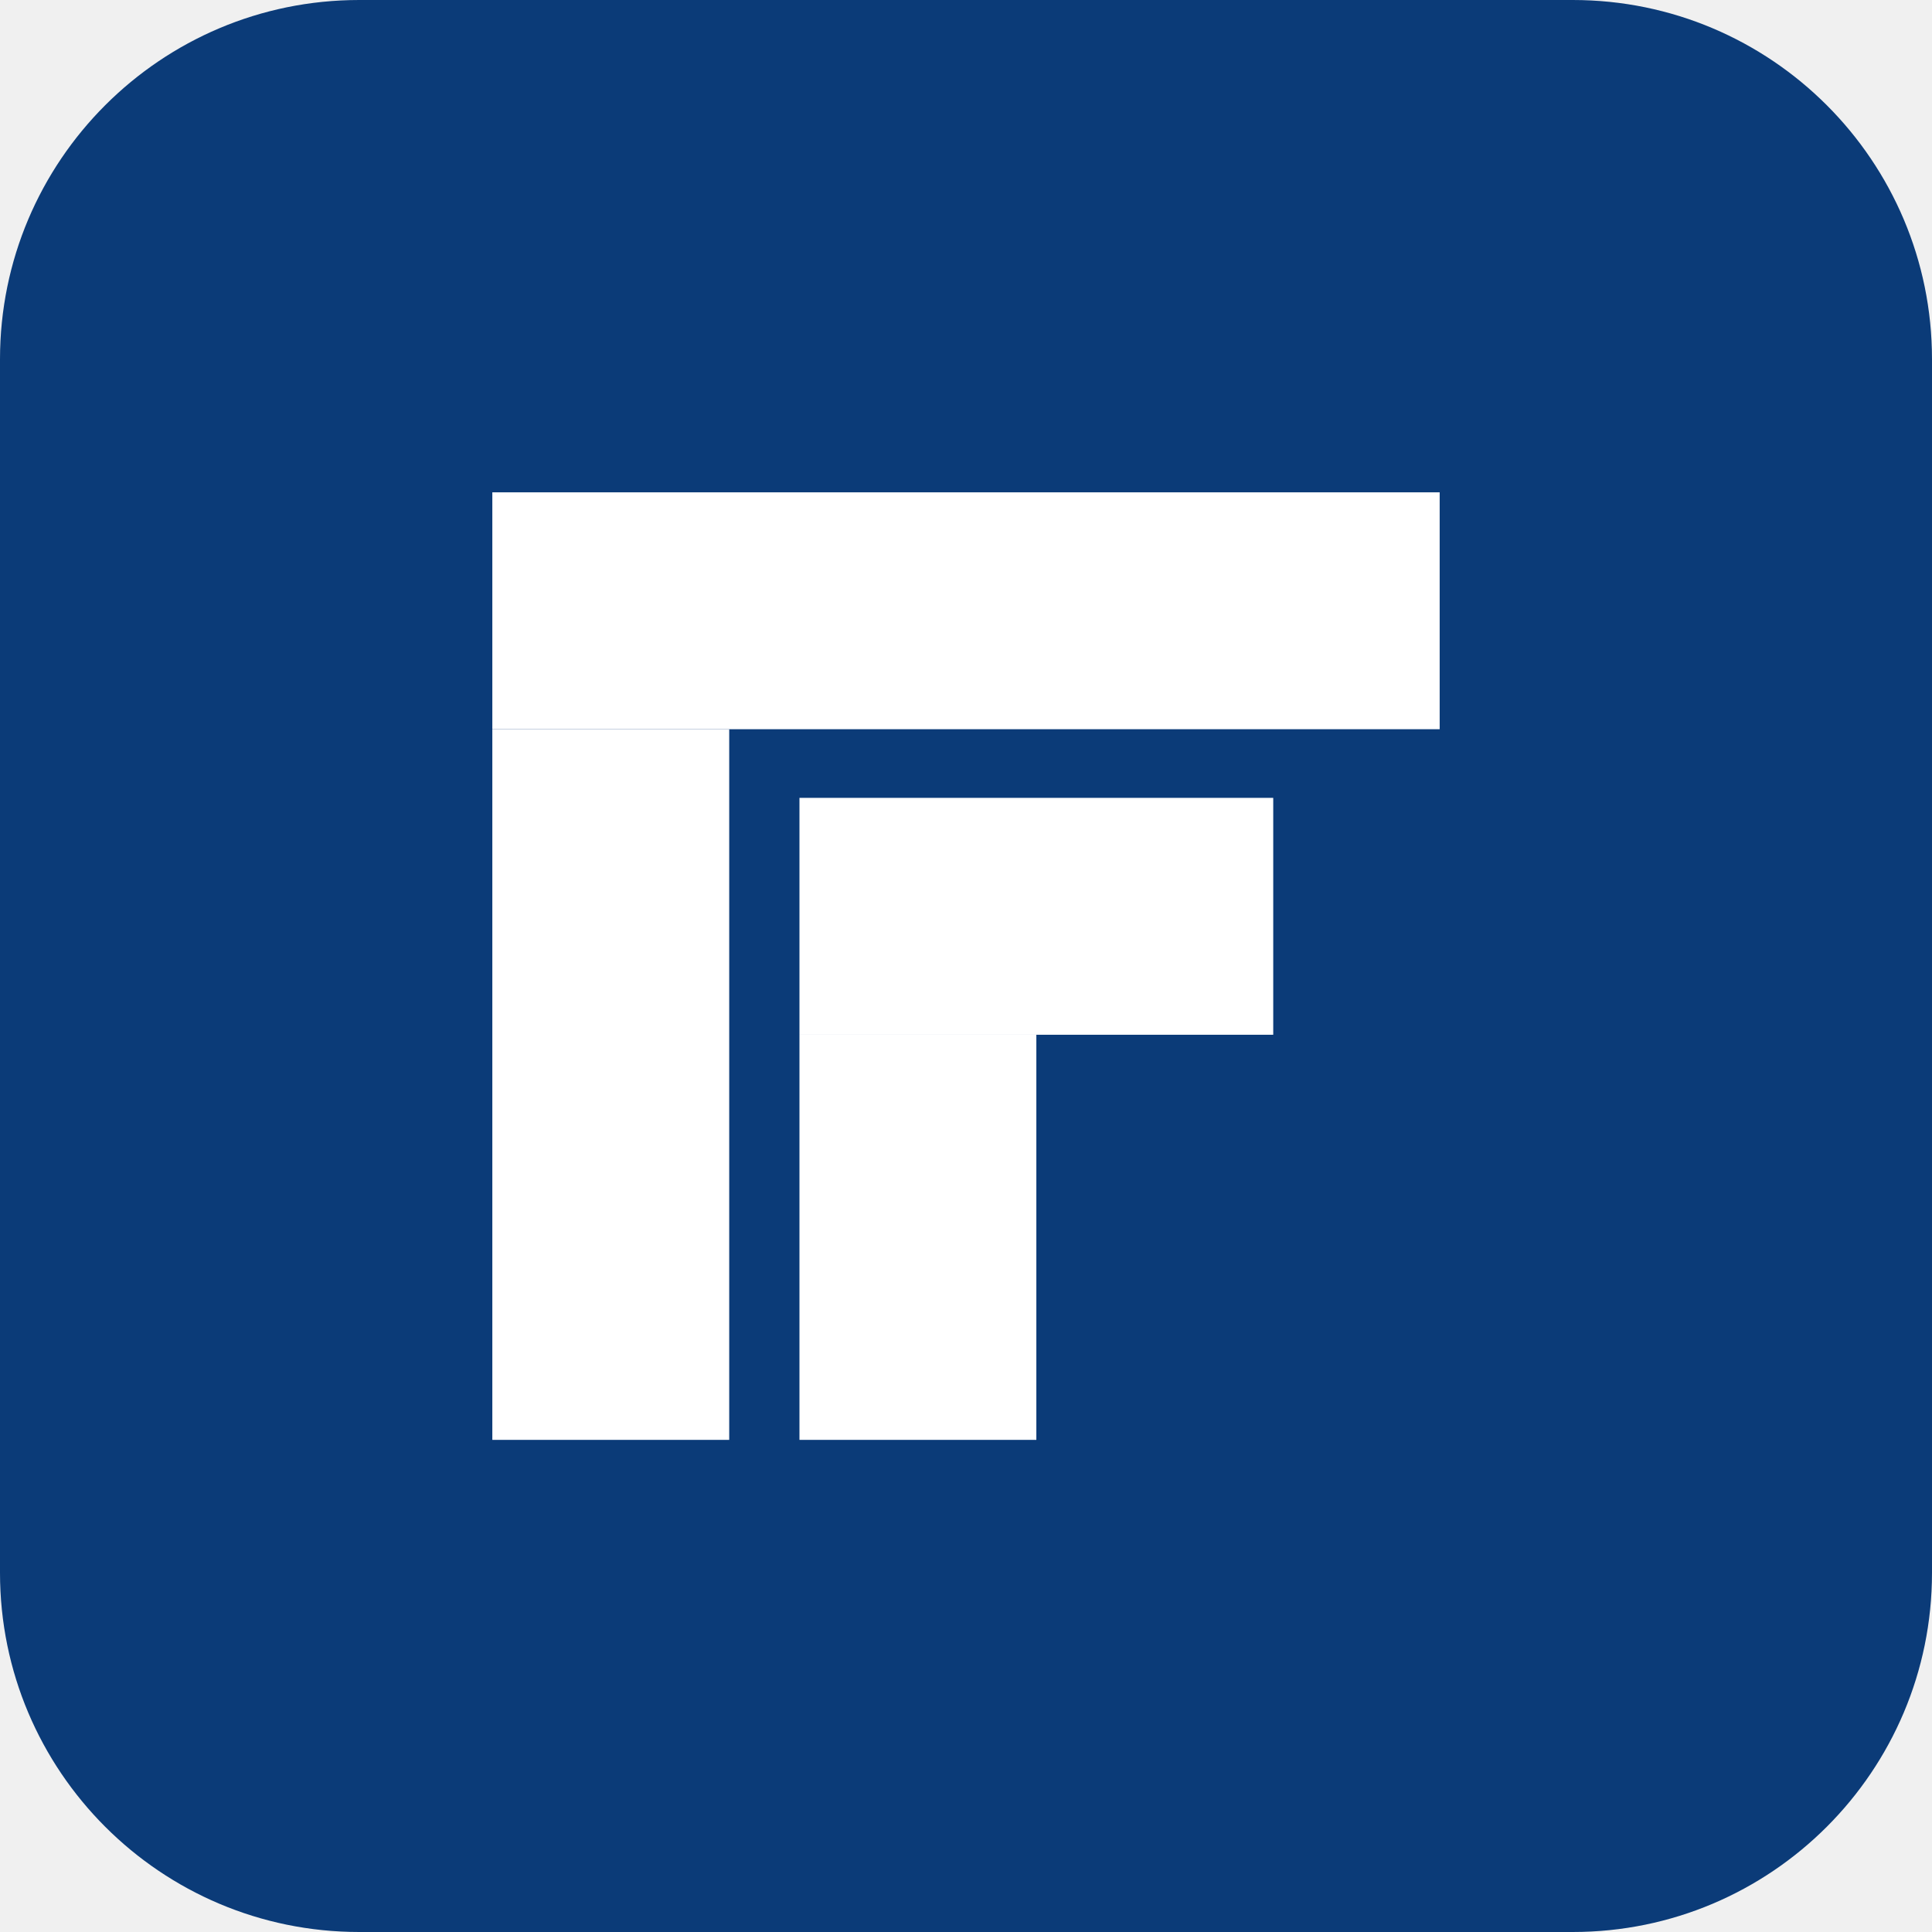
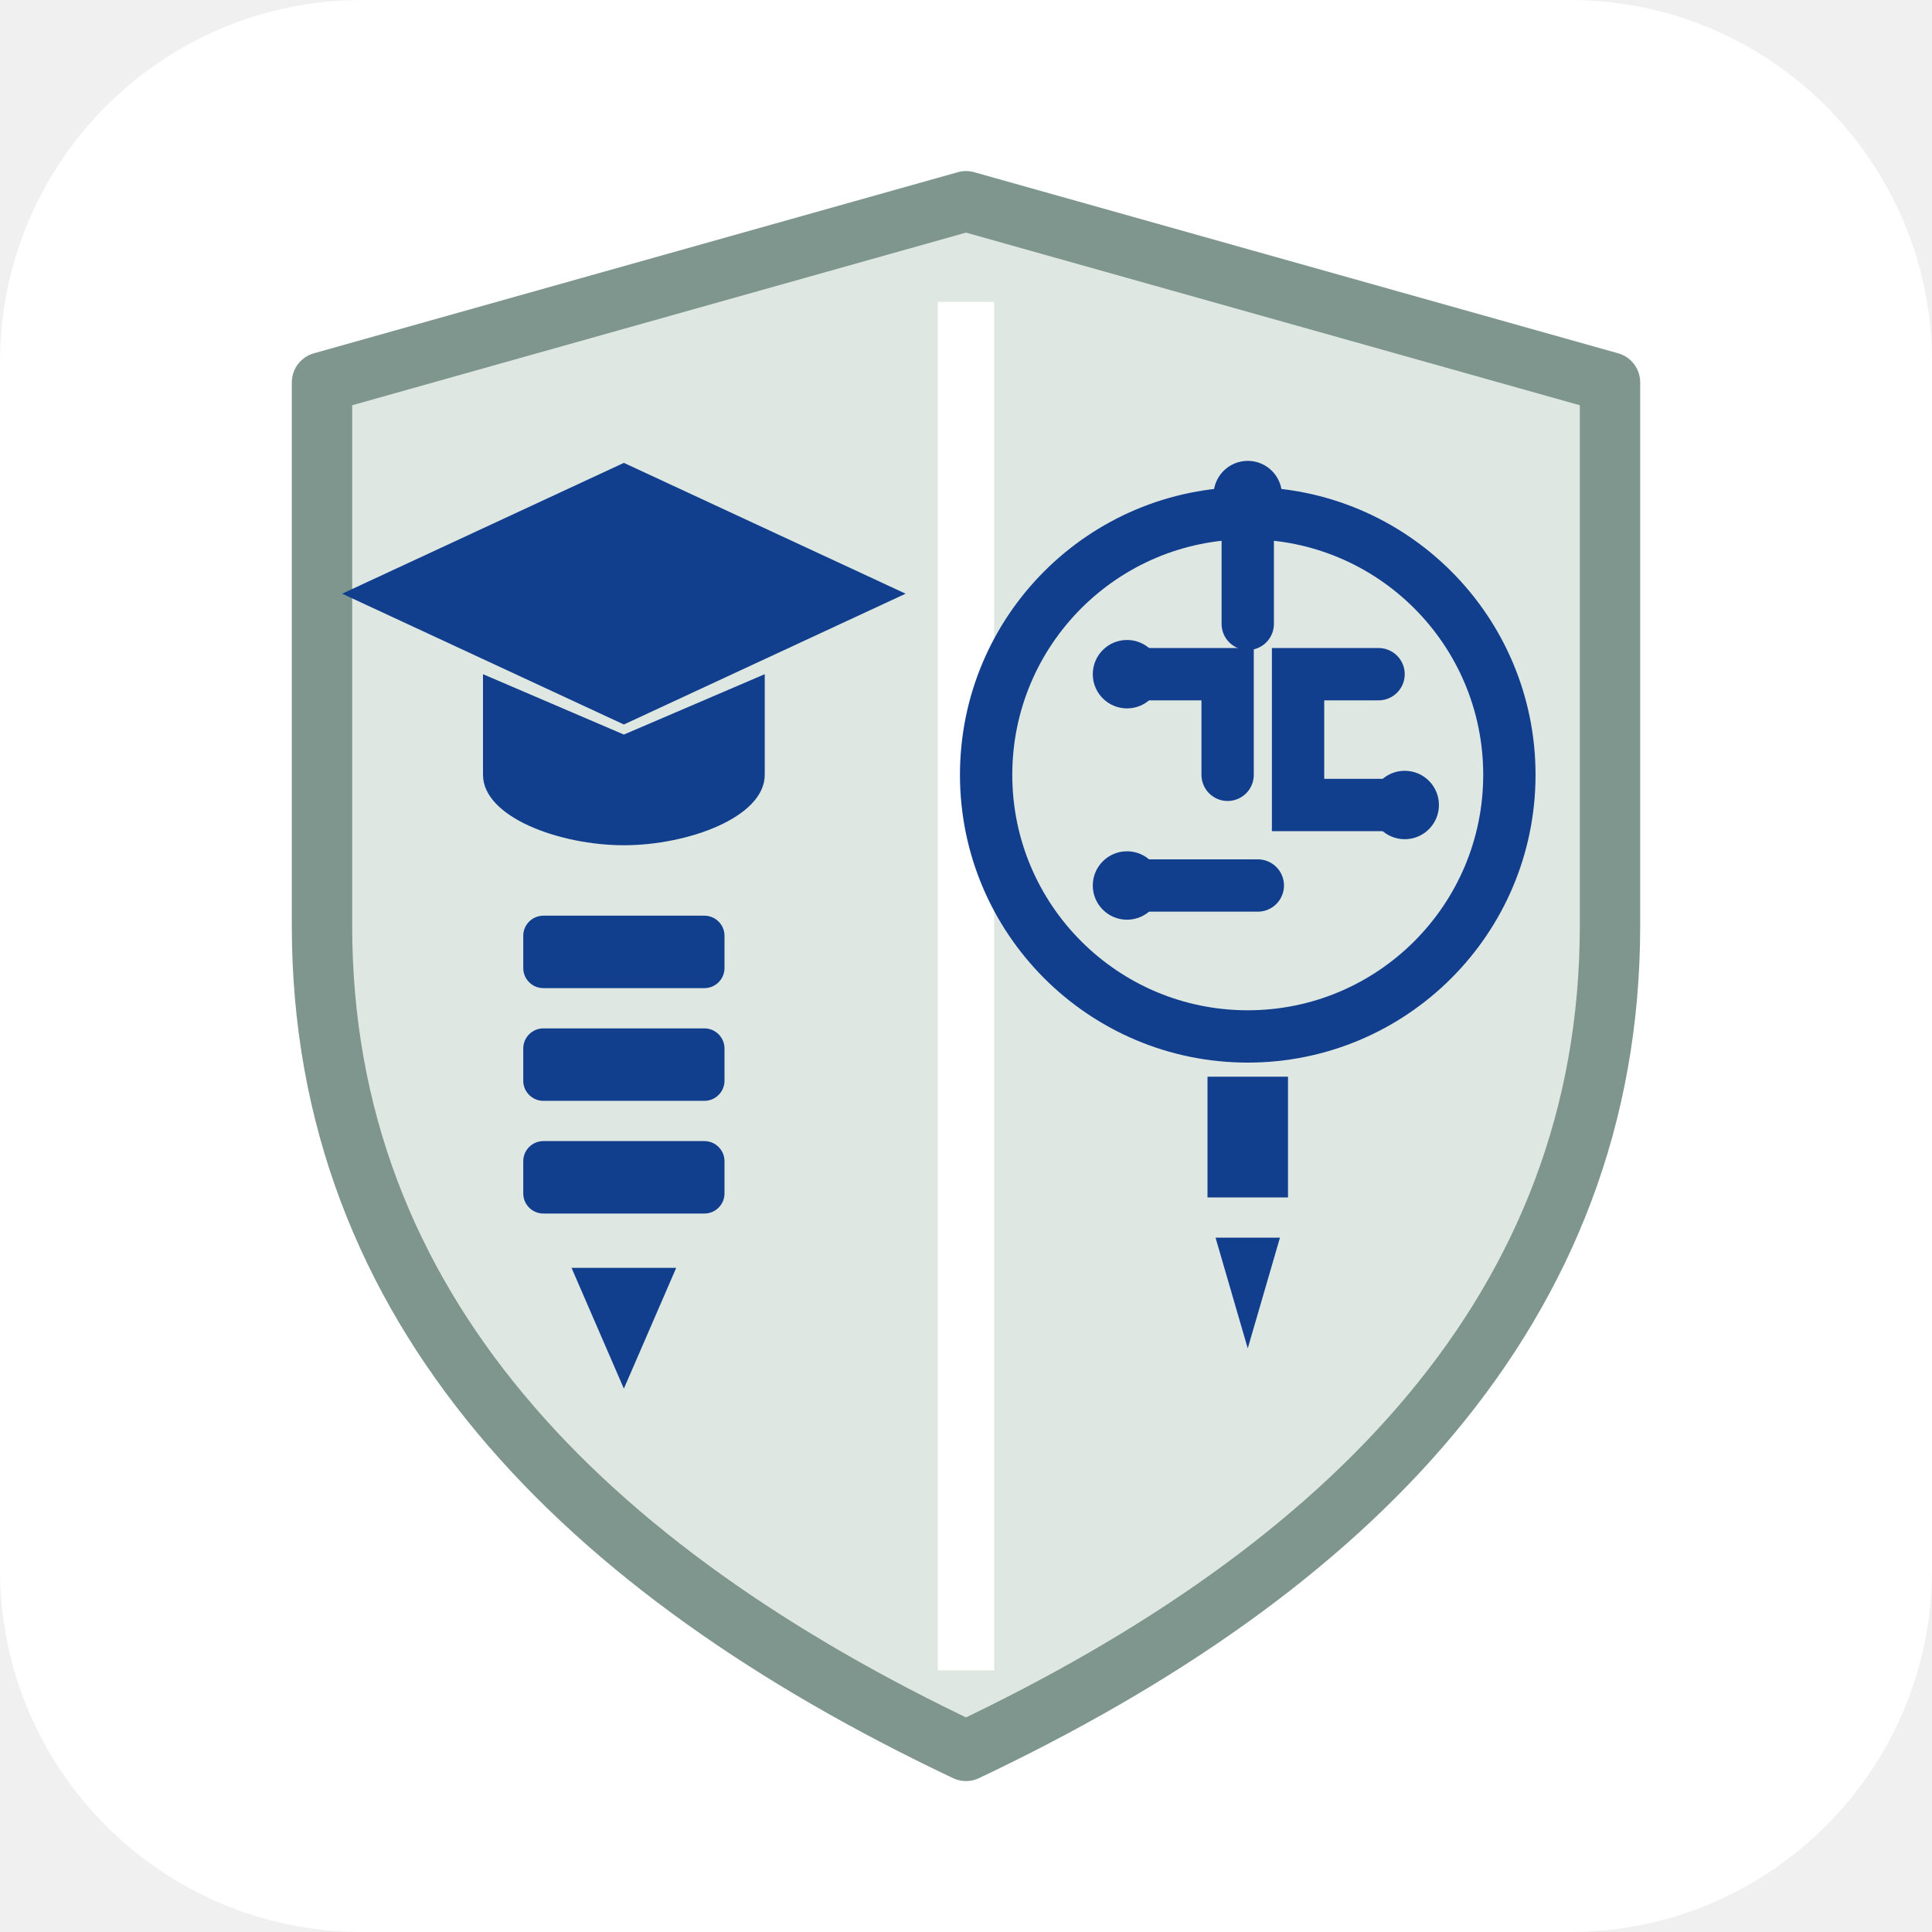
- <svg xmlns="http://www.w3.org/2000/svg" width="512" height="512" viewBox="0 0 96.81 96.81">
-   <rect width="96.81" height="96.81" rx="18" fill="#0B3B78" />
-   <g fill="#fff">
-     <rect x="24.67" y="24.67" width="47.47" height="11.87" />
-     <rect x="24.67" y="36.54" width="11.87" height="35.61" />
-     <rect x="40.06" y="39.98" width="23.74" height="11.87" />
-     <rect x="40.06" y="51.85" width="11.87" height="20.3" />
+ <svg xmlns="http://www.w3.org/2000/svg" width="96" height="96" viewBox="0 0 96 96">
+   <rect width="96" height="96" rx="18" fill="#FFFFFF" />
+   <path d="M48 10 L80 19 V46 C80 65 67 78 48 87 C29 78 16 65 16 46 V19 Z" fill="#DFE7E3" stroke="#7E968E" stroke-width="3" stroke-linejoin="round" />
+   <rect x="46.6" y="15" width="2.8" height="68" fill="#FFFFFF" />
+   <g fill="#123F8D">
+     <path d="M31 23 L45 29.5 L31 36 L17 29.5 Z" />
+     <path d="M24 33.5 L31 36.5 L38 33.5 V38.5 C38 40.6 34.2 42 31 42 C27.8 42 24 40.6 24 38.5 Z" />
+     <rect x="26" y="45.5" width="10" height="3.6" rx="1" />
+     <rect x="26" y="51.1" width="10" height="3.6" rx="1" />
+     <rect x="26" y="56.7" width="10" height="3.6" rx="1" />
+     <path d="M28.4 63 h5.2 L31 69 Z" />
+   </g>
+   <g fill="none" stroke="#123F8D" stroke-width="2.6" stroke-linecap="round">
+     <circle cx="62" cy="38.5" r="13" />
+     <path d="M56.5 33.5 h4.5 v5" />
+     <path d="M68.5 33.5 h-4 v6.5 h5" />
+     <path d="M56.5 44 h6" />
+     <path d="M62 25.5 v5.5" />
+   </g>
+   <g fill="#123F8D">
+     <circle cx="56" cy="33.5" r="1.7" />
+     <circle cx="69.8" cy="40" r="1.7" />
+     <circle cx="62" cy="24.6" r="1.7" />
+     <circle cx="56" cy="44" r="1.7" />
+     <path d="M60 53.5 h4 v6 h-4 z" />
+     <path d="M60.4 61.5 h3.2 L62 67 Z" />
  </g>
</svg>
